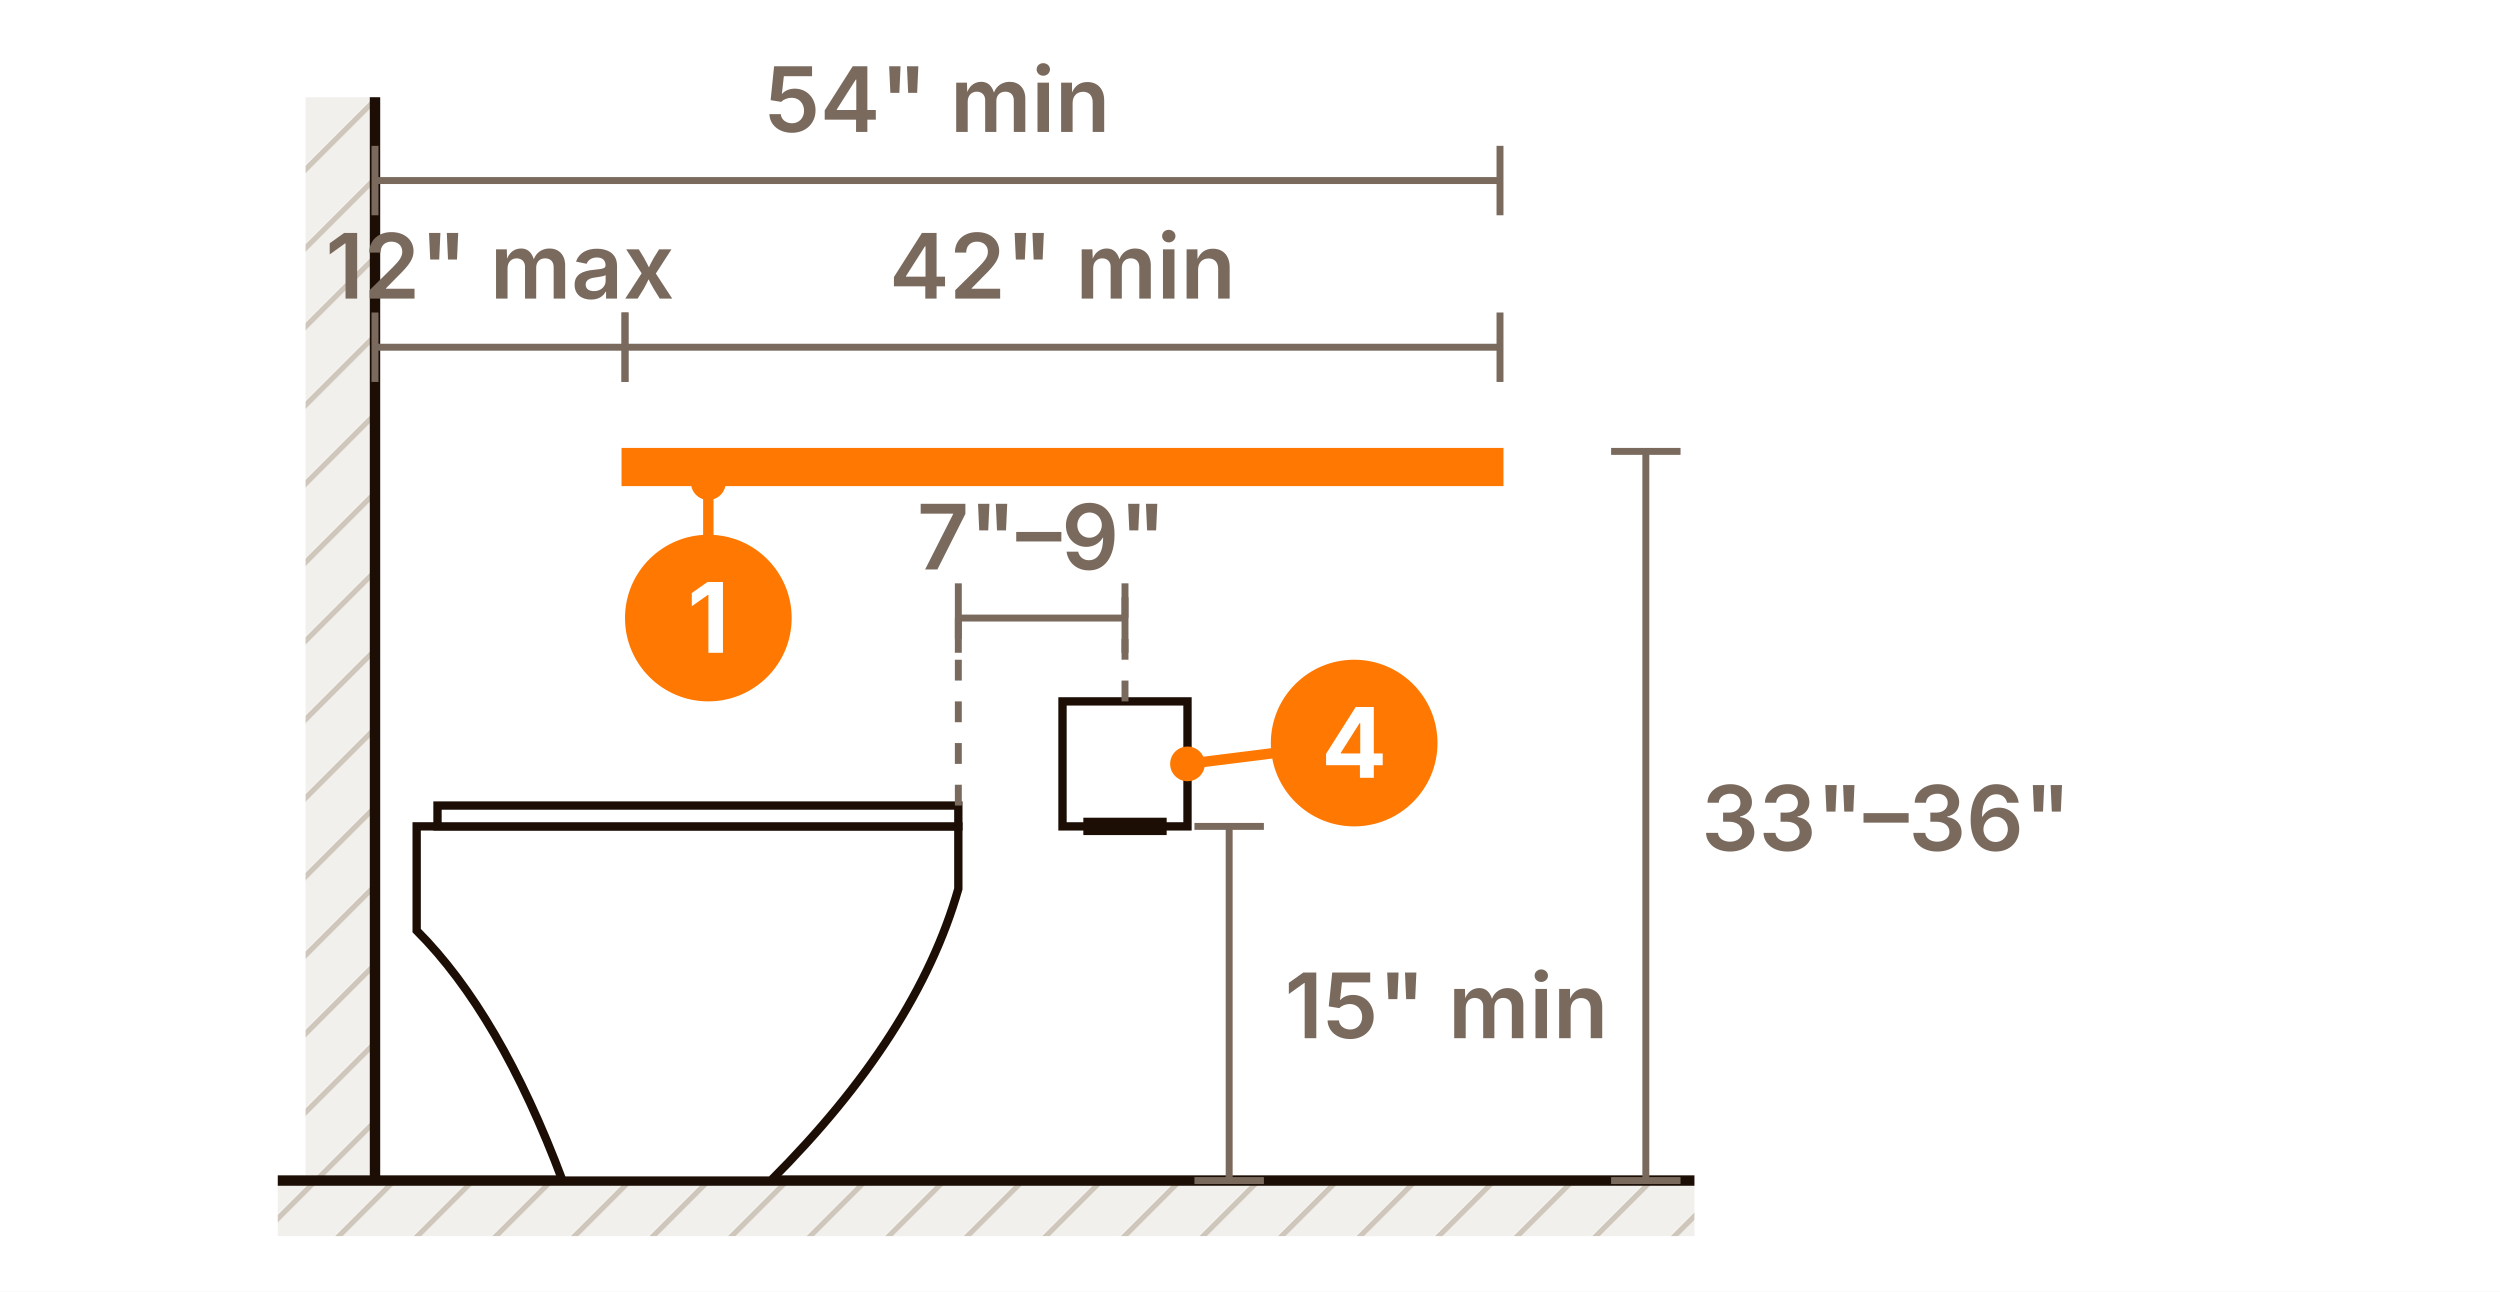
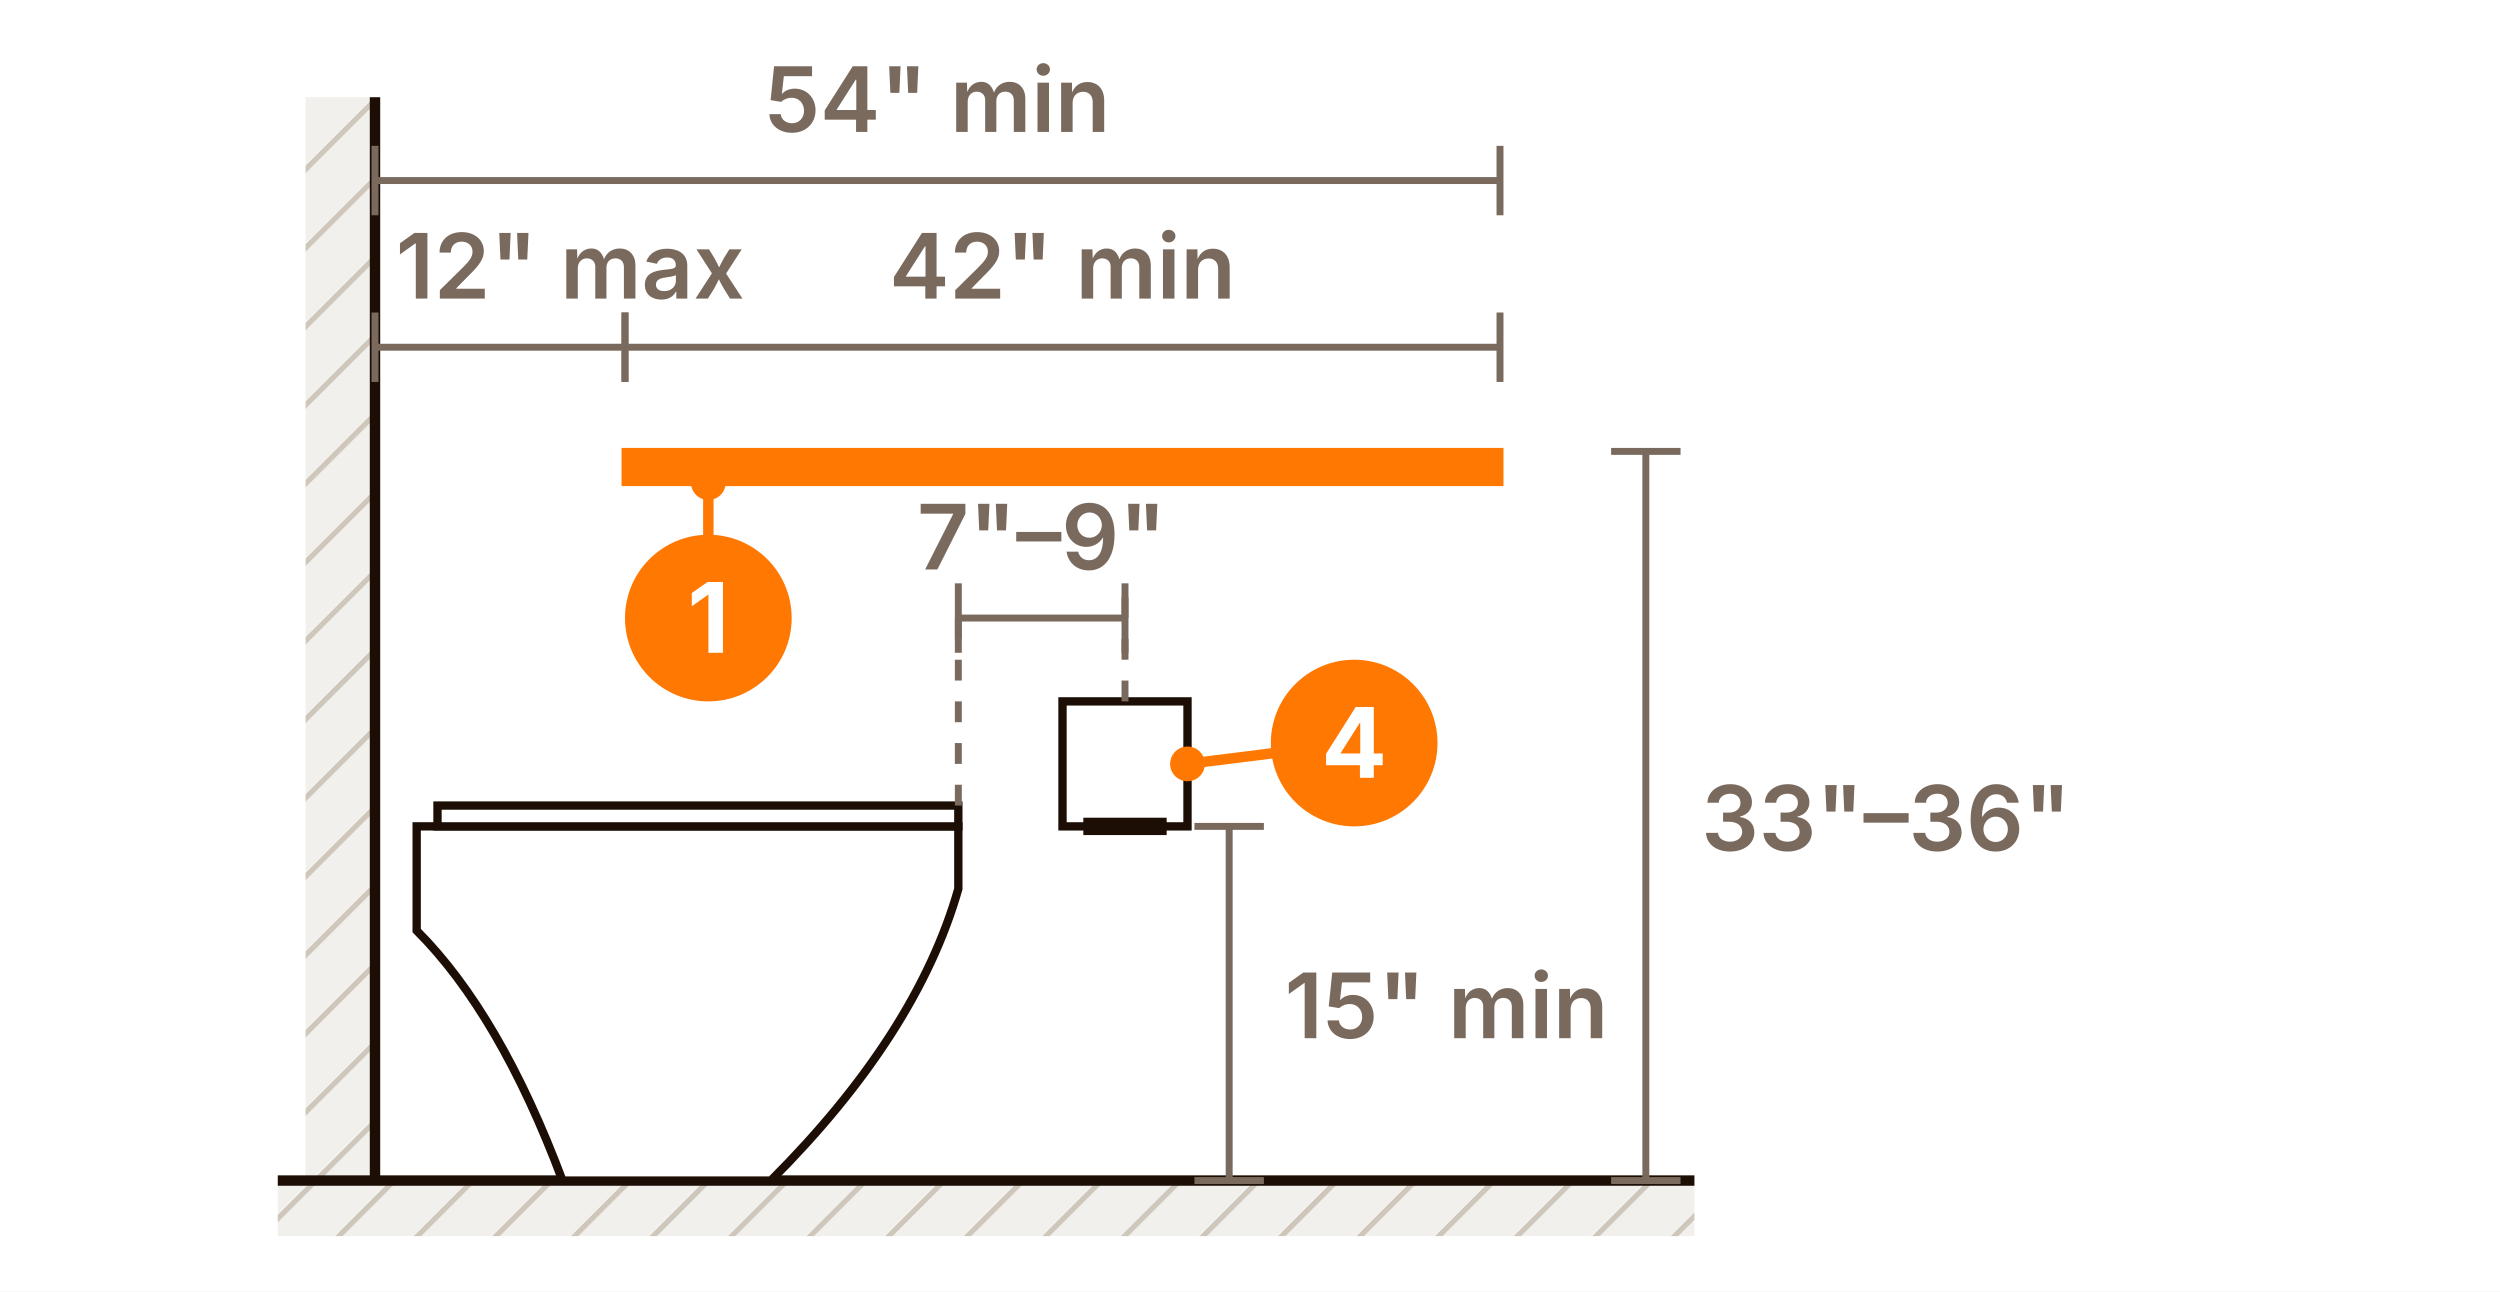
<svg xmlns="http://www.w3.org/2000/svg" viewBox="0 0 360 186" width="360" height="186" role="img" aria-labelledby="t-accessible-stall-heights-m2 d-accessible-stall-heights-m2" font-family="Inter, ui-sans-serif, system-ui, sans-serif">
  <defs>
    <pattern id="hatch-accessible-stall-heights-m2" width="8" height="8" patternUnits="userSpaceOnUse" patternTransform="rotate(45)">
      <rect width="8" height="8" fill="#f2f0ec" />
      <line x1="0" y1="0" x2="0" y2="8" stroke="#cfc7bc" stroke-width="1.5" />
    </pattern>
    <marker id="tick-accessible-stall-heights-m2" viewBox="0 0 10 10" refX="5" refY="5" markerWidth="8" markerHeight="8" orient="auto">
      <path d="M2 8 L8 2" stroke="#7a6a5e" stroke-width="1.5" />
    </marker>
  </defs>
  <rect width="360" height="186" fill="#ffffff" />
  <rect x="44" y="14" width="10" height="156" fill="url(#hatch-accessible-stall-heights-m2)" stroke="none" stroke-width="1.5" />
  <line x1="54" y1="14" x2="54" y2="170" stroke="#1c0e05" stroke-width="1.5" />
  <rect x="40" y="170" width="204" height="8" fill="url(#hatch-accessible-stall-heights-m2)" stroke="none" stroke-width="1.5" />
  <line x1="40" y1="170" x2="244" y2="170" stroke="#1c0e05" stroke-width="1.5" />
  <path d="M81 170 H111 Q132 149 138 128 V119 H60 V134 Q72 146 81 170 Z" fill="#fff" stroke="#1c0e05" stroke-width="1.2" />
  <rect x="63" y="116" width="75" height="3" fill="#ffffff" stroke="#1c0e05" stroke-width="1.2" />
  <rect x="90" y="65" width="126" height="4.5" fill="#fe7802" stroke="#fe7802" stroke-width="1" />
  <line x1="54" y1="50" x2="90" y2="50" stroke="#7a6a5e" stroke-width="1" />
  <line x1="54" y1="45" x2="54" y2="55" stroke="#7a6a5e" stroke-width="1" />
  <line x1="90" y1="45" x2="90" y2="55" stroke="#7a6a5e" stroke-width="1" />
-   <text x="72" y="43" font-size="13" font-weight="600" fill="#7a6a5e" text-anchor="middle">12" max</text>
+   <text x="57" y="43" font-size="13" font-weight="600" fill="#7a6a5e" text-anchor="start">12" max</text>
  <line x1="90" y1="50" x2="216" y2="50" stroke="#7a6a5e" stroke-width="1" />
  <line x1="90" y1="45" x2="90" y2="55" stroke="#7a6a5e" stroke-width="1" />
  <line x1="216" y1="45" x2="216" y2="55" stroke="#7a6a5e" stroke-width="1" />
  <text x="153" y="43" font-size="13" font-weight="600" fill="#7a6a5e" text-anchor="middle">42" min</text>
  <line x1="54" y1="26" x2="216" y2="26" stroke="#7a6a5e" stroke-width="1" />
  <line x1="54" y1="21" x2="54" y2="31" stroke="#7a6a5e" stroke-width="1" />
  <line x1="216" y1="21" x2="216" y2="31" stroke="#7a6a5e" stroke-width="1" />
  <text x="135" y="19" font-size="13" font-weight="600" fill="#7a6a5e" text-anchor="middle">54" min</text>
  <rect x="153" y="101" width="18" height="18" fill="#ffffff" stroke="#1c0e05" stroke-width="1.2" />
  <line x1="156" y1="119" x2="168" y2="119" stroke="#1c0e05" stroke-width="2.5" />
  <line x1="138" y1="116" x2="138" y2="86" stroke="#7a6a5e" stroke-width="1" stroke-dasharray="3 3" />
  <line x1="162" y1="101" x2="162" y2="86" stroke="#7a6a5e" stroke-width="1" stroke-dasharray="3 3" />
  <line x1="138" y1="89" x2="162" y2="89" stroke="#7a6a5e" stroke-width="1" />
  <line x1="138" y1="84" x2="138" y2="94" stroke="#7a6a5e" stroke-width="1" />
  <line x1="162" y1="84" x2="162" y2="94" stroke="#7a6a5e" stroke-width="1" />
  <text x="150" y="82" font-size="13" font-weight="600" fill="#7a6a5e" text-anchor="middle">7"–9"</text>
  <line x1="177" y1="119" x2="177" y2="170" stroke="#7a6a5e" stroke-width="1" />
  <line x1="172" y1="119" x2="182" y2="119" stroke="#7a6a5e" stroke-width="1" />
  <line x1="172" y1="170" x2="182" y2="170" stroke="#7a6a5e" stroke-width="1" />
  <text x="185" y="149.5" font-size="13" font-weight="600" fill="#7a6a5e" text-anchor="start">15" min</text>
  <line x1="237" y1="65" x2="237" y2="170" stroke="#7a6a5e" stroke-width="1" />
  <line x1="232" y1="65" x2="242" y2="65" stroke="#7a6a5e" stroke-width="1" />
  <line x1="232" y1="170" x2="242" y2="170" stroke="#7a6a5e" stroke-width="1" />
  <text x="245" y="122.5" font-size="13" font-weight="600" fill="#7a6a5e" text-anchor="start">33"–36"</text>
  <line x1="102" y1="89" x2="102" y2="69.5" stroke="#fe7802" stroke-width="1.5" />
  <circle cx="102" cy="69.5" r="2.5" fill="#fe7802" />
  <circle cx="102" cy="89" r="12" fill="#fe7802" />
  <text x="102" y="94" font-size="14" font-weight="700" fill="#fff" text-anchor="middle">1</text>
  <line x1="195" y1="107" x2="171" y2="110" stroke="#fe7802" stroke-width="1.5" />
  <circle cx="171" cy="110" r="2.5" fill="#fe7802" />
  <circle cx="195" cy="107" r="12" fill="#fe7802" />
  <text x="195" y="112" font-size="14" font-weight="700" fill="#fff" text-anchor="middle">4</text>
</svg>
